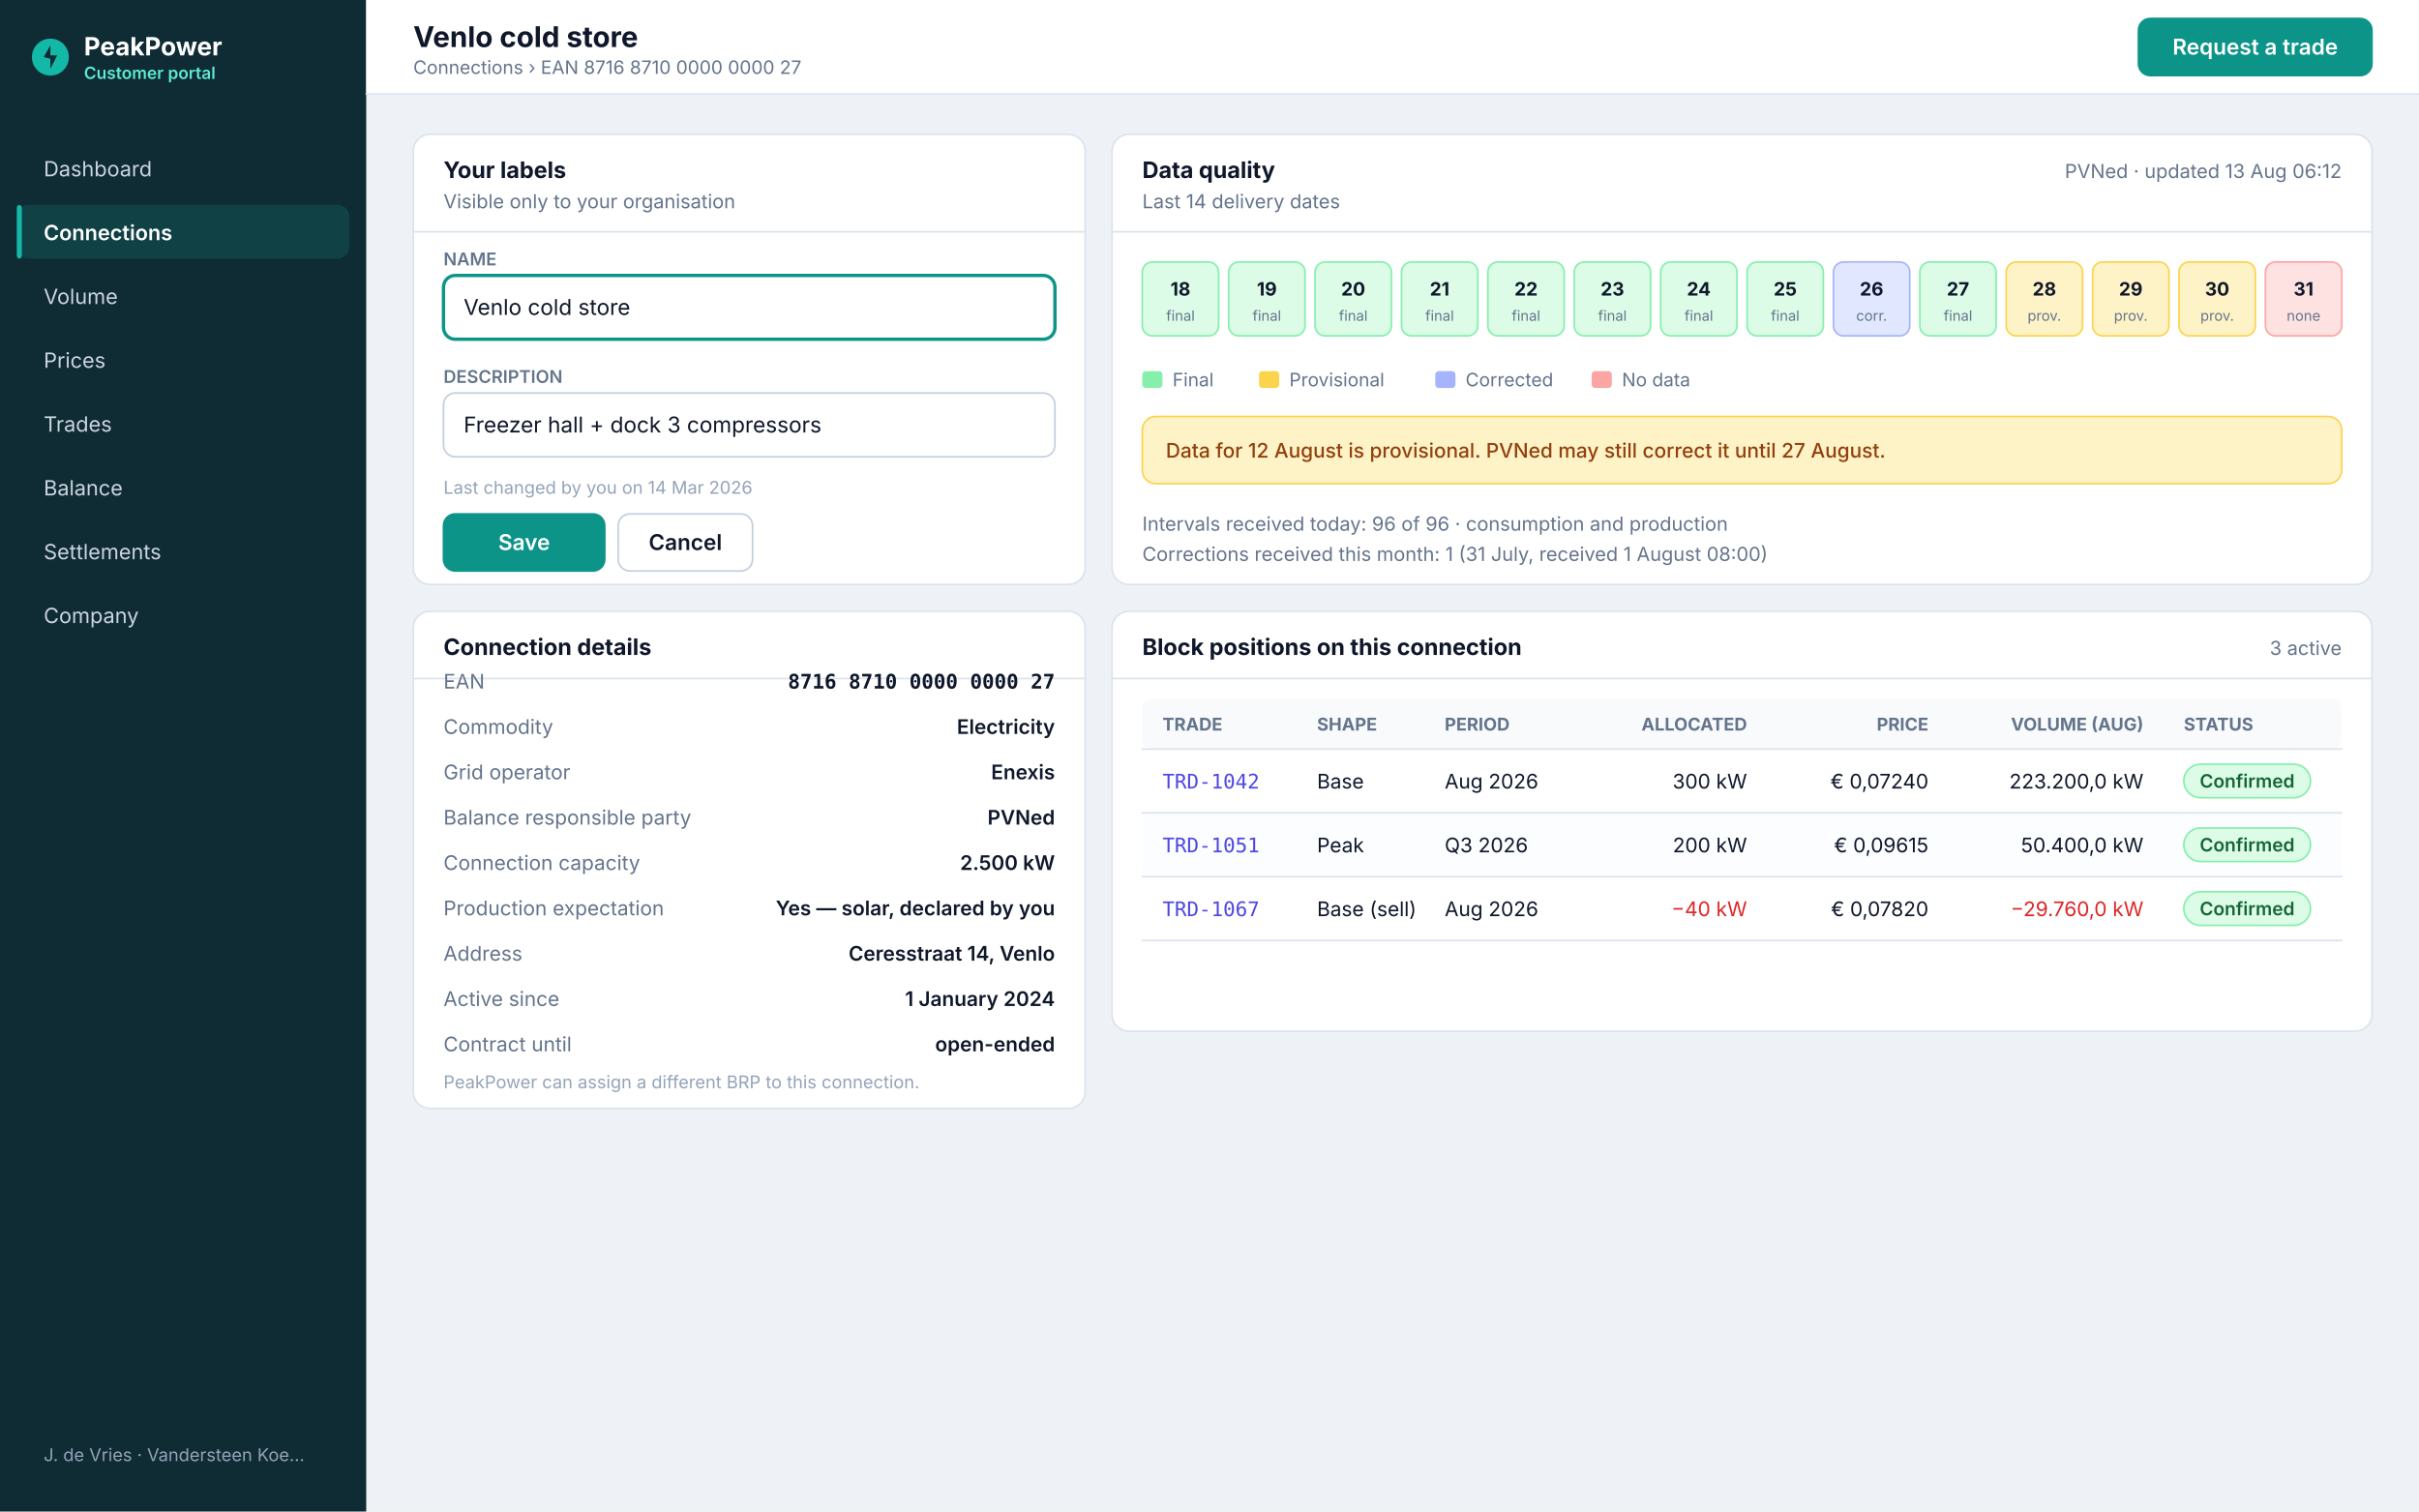
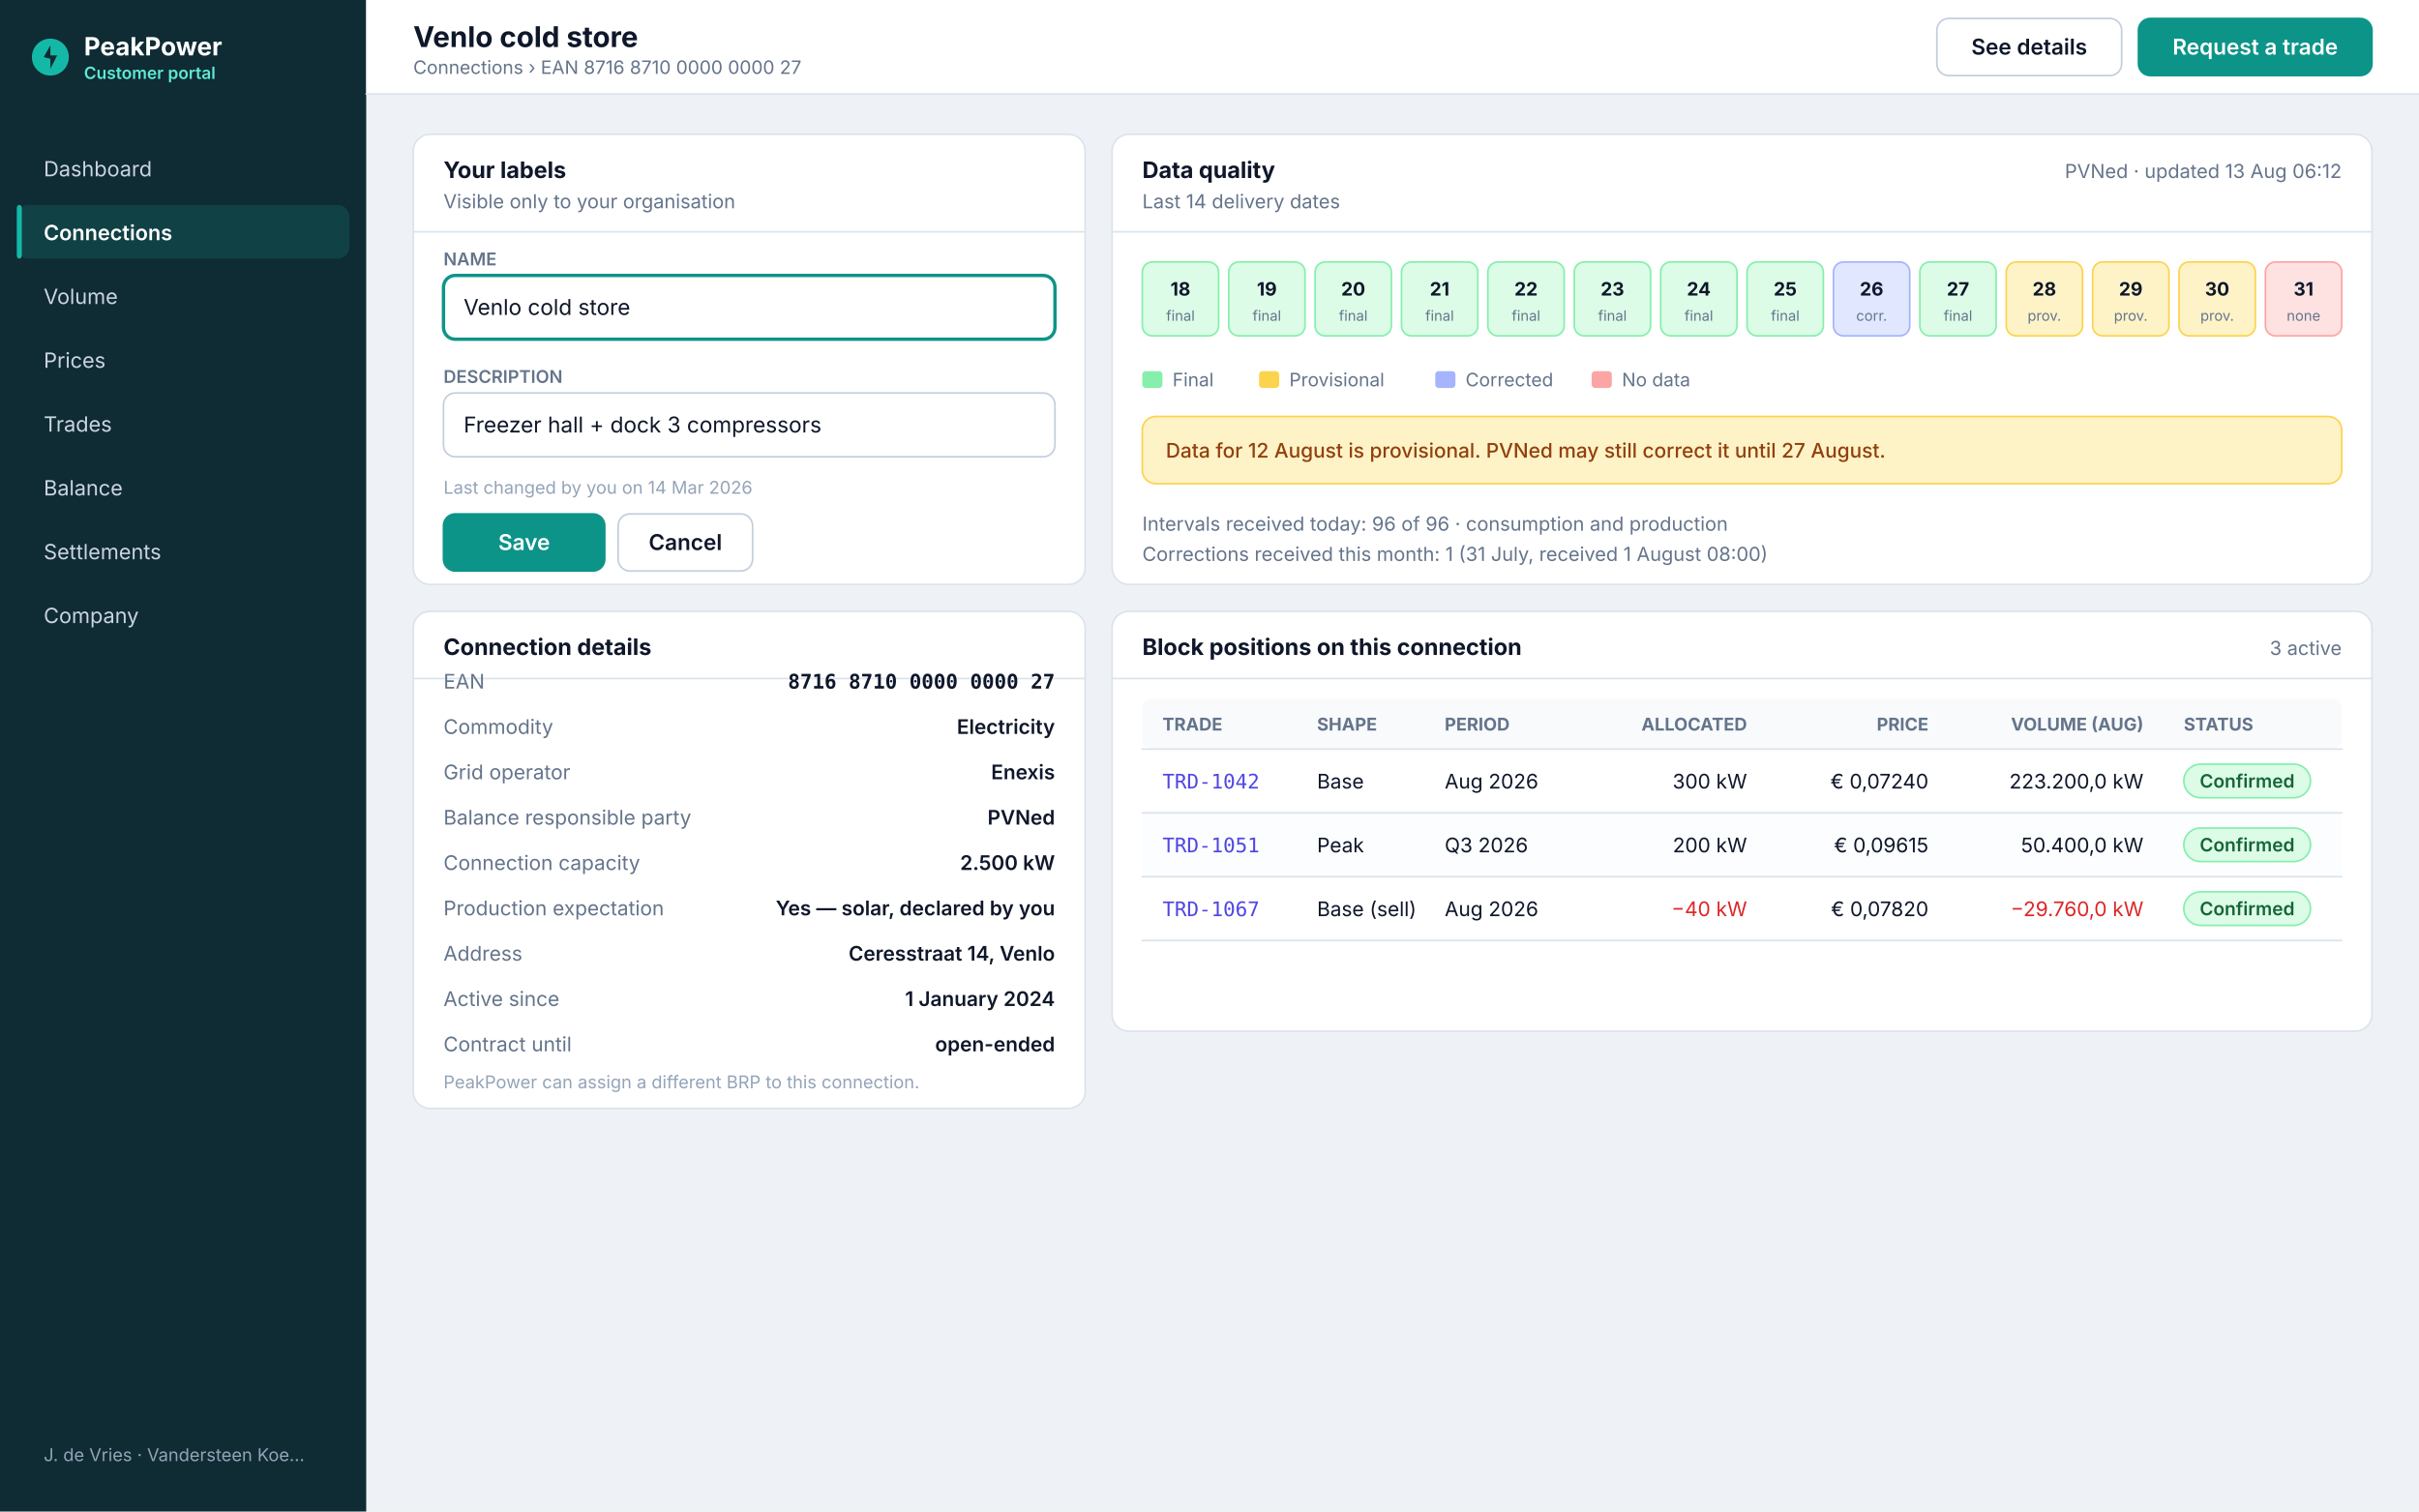
<svg xmlns="http://www.w3.org/2000/svg" viewBox="0 0 1440 900" width="1440" height="900" role="img" aria-label="Customer portal — connection detail">
  <rect x="0" y="0" width="1440" height="900" rx="0" fill="#eef2f6" stroke="none" />
  <rect x="0" y="0" width="218" height="900" rx="0" fill="#0f2b33" stroke="none" />
  <g>
    <circle cx="30" cy="34" r="11" fill="#14b8a6" stroke="none" stroke-width="1" />
    <path d="M 26 34 L 30 27 L 30 33 L 34 33 L 30 41 L 30 35 Z" fill="#0f2b33" stroke="none" stroke-width="2" stroke-linejoin="round" stroke-linecap="round" />
  </g>
  <text x="50" y="33" font-family="Inter, 'Segoe UI', -apple-system, BlinkMacSystemFont, 'Helvetica Neue', Arial, sans-serif" font-size="15" fill="#ffffff" font-weight="700" text-anchor="start">PeakPower</text>
  <text x="50" y="47" font-family="Inter, 'Segoe UI', -apple-system, BlinkMacSystemFont, 'Helvetica Neue', Arial, sans-serif" font-size="10" fill="#5eead4" font-weight="600" text-anchor="start">Customer portal</text>
  <text x="26" y="105" font-family="Inter, 'Segoe UI', -apple-system, BlinkMacSystemFont, 'Helvetica Neue', Arial, sans-serif" font-size="12.5" fill="#cbd5e1" font-weight="400" text-anchor="start">Dashboard</text>
  <rect x="10" y="122" width="198" height="32" rx="7" fill="rgba(20,184,166,0.16)" stroke="none" />
  <rect x="10" y="122" width="3" height="32" rx="2" fill="#14b8a6" stroke="none" />
  <text x="26" y="143" font-family="Inter, 'Segoe UI', -apple-system, BlinkMacSystemFont, 'Helvetica Neue', Arial, sans-serif" font-size="12.5" fill="#ffffff" font-weight="600" text-anchor="start">Connections</text>
  <text x="26" y="181" font-family="Inter, 'Segoe UI', -apple-system, BlinkMacSystemFont, 'Helvetica Neue', Arial, sans-serif" font-size="12.5" fill="#cbd5e1" font-weight="400" text-anchor="start">Volume</text>
  <text x="26" y="219" font-family="Inter, 'Segoe UI', -apple-system, BlinkMacSystemFont, 'Helvetica Neue', Arial, sans-serif" font-size="12.5" fill="#cbd5e1" font-weight="400" text-anchor="start">Prices</text>
  <text x="26" y="257" font-family="Inter, 'Segoe UI', -apple-system, BlinkMacSystemFont, 'Helvetica Neue', Arial, sans-serif" font-size="12.5" fill="#cbd5e1" font-weight="400" text-anchor="start">Trades</text>
  <text x="26" y="295" font-family="Inter, 'Segoe UI', -apple-system, BlinkMacSystemFont, 'Helvetica Neue', Arial, sans-serif" font-size="12.5" fill="#cbd5e1" font-weight="400" text-anchor="start">Balance</text>
  <text x="26" y="333" font-family="Inter, 'Segoe UI', -apple-system, BlinkMacSystemFont, 'Helvetica Neue', Arial, sans-serif" font-size="12.5" fill="#cbd5e1" font-weight="400" text-anchor="start">Settlements</text>
  <text x="26" y="371" font-family="Inter, 'Segoe UI', -apple-system, BlinkMacSystemFont, 'Helvetica Neue', Arial, sans-serif" font-size="12.5" fill="#cbd5e1" font-weight="400" text-anchor="start">Company</text>
  <text x="26" y="870" font-family="Inter, 'Segoe UI', -apple-system, BlinkMacSystemFont, 'Helvetica Neue', Arial, sans-serif" font-size="10.5" fill="#94a3b8" font-weight="400" text-anchor="start">J. de Vries · Vandersteen Koe…</text>
  <rect x="218" y="0" width="1222" height="56" rx="0" fill="#ffffff" stroke="none" />
  <line x1="218" y1="56" x2="1440" y2="56" stroke="#dbe3ec" stroke-width="1" stroke-linecap="round" />
  <text x="246" y="28" font-family="Inter, 'Segoe UI', -apple-system, BlinkMacSystemFont, 'Helvetica Neue', Arial, sans-serif" font-size="17" fill="#0f172a" font-weight="700" text-anchor="start">Venlo cold store</text>
  <text x="246" y="44" font-family="Inter, 'Segoe UI', -apple-system, BlinkMacSystemFont, 'Helvetica Neue', Arial, sans-serif" font-size="11" fill="#64748b" font-weight="400" text-anchor="start">Connections › EAN 8716 8710 0000 0000 27</text>
  <rect x="1273" y="11" width="139" height="34" rx="7" fill="#0d9488" stroke="#0d9488" stroke-width="1" />
  <text x="1342.5" y="32.5" font-family="Inter, 'Segoe UI', -apple-system, BlinkMacSystemFont, 'Helvetica Neue', Arial, sans-serif" font-size="13" fill="#ffffff" font-weight="600" text-anchor="middle">Request a trade</text>
+   <rect x="1153" y="11" width="110" height="34" rx="7" fill="#ffffff" stroke="#c3cede" stroke-width="1" />
+   <text x="1208" y="32.5" font-family="Inter, 'Segoe UI', -apple-system, BlinkMacSystemFont, 'Helvetica Neue', Arial, sans-serif" font-size="13" fill="#0f172a" font-weight="600" text-anchor="middle">See details</text>
  <rect x="246" y="80" width="400" height="268" rx="10" fill="#ffffff" stroke="#dbe3ec" stroke-width="1" />
  <text x="264" y="106" font-family="Inter, 'Segoe UI', -apple-system, BlinkMacSystemFont, 'Helvetica Neue', Arial, sans-serif" font-size="13.5" fill="#0f172a" font-weight="700" text-anchor="start">Your labels</text>
  <text x="264" y="124" font-family="Inter, 'Segoe UI', -apple-system, BlinkMacSystemFont, 'Helvetica Neue', Arial, sans-serif" font-size="11.5" fill="#64748b" font-weight="400" text-anchor="start">Visible only to your organisation</text>
  <line x1="246" y1="138" x2="646" y2="138" stroke="#dbe3ec" stroke-width="1" stroke-linecap="round" />
  <text x="264" y="158" font-family="Inter, 'Segoe UI', -apple-system, BlinkMacSystemFont, 'Helvetica Neue', Arial, sans-serif" font-size="10.5" fill="#64748b" font-weight="600" text-anchor="start">NAME</text>
  <rect x="264" y="164" width="364" height="38" rx="7" fill="#ffffff" stroke="#0d9488" stroke-width="2" />
  <text x="276" y="187.5" font-family="Inter, 'Segoe UI', -apple-system, BlinkMacSystemFont, 'Helvetica Neue', Arial, sans-serif" font-size="13" fill="#0f172a" font-weight="400" text-anchor="start">Venlo cold store</text>
  <text x="264" y="228" font-family="Inter, 'Segoe UI', -apple-system, BlinkMacSystemFont, 'Helvetica Neue', Arial, sans-serif" font-size="10.5" fill="#64748b" font-weight="600" text-anchor="start">DESCRIPTION</text>
  <rect x="264" y="234" width="364" height="38" rx="7" fill="#ffffff" stroke="#c3cede" stroke-width="1" />
  <text x="276" y="257.5" font-family="Inter, 'Segoe UI', -apple-system, BlinkMacSystemFont, 'Helvetica Neue', Arial, sans-serif" font-size="13" fill="#0f172a" font-weight="400" text-anchor="start">Freezer hall + dock 3 compressors</text>
  <text x="264" y="294" font-family="Inter, 'Segoe UI', -apple-system, BlinkMacSystemFont, 'Helvetica Neue', Arial, sans-serif" font-size="10.5" fill="#94a3b8" font-weight="400" text-anchor="start">Last changed by you on 14 Mar 2026</text>
  <rect x="264" y="306" width="96" height="34" rx="7" fill="#0d9488" stroke="#0d9488" stroke-width="1" />
  <text x="312" y="327.5" font-family="Inter, 'Segoe UI', -apple-system, BlinkMacSystemFont, 'Helvetica Neue', Arial, sans-serif" font-size="13" fill="#ffffff" font-weight="600" text-anchor="middle">Save</text>
  <rect x="368" y="306" width="80" height="34" rx="7" fill="#ffffff" stroke="#c3cede" stroke-width="1" />
  <text x="408" y="327.5" font-family="Inter, 'Segoe UI', -apple-system, BlinkMacSystemFont, 'Helvetica Neue', Arial, sans-serif" font-size="13" fill="#0f172a" font-weight="600" text-anchor="middle">Cancel</text>
  <rect x="246" y="364" width="400" height="296" rx="10" fill="#ffffff" stroke="#dbe3ec" stroke-width="1" />
  <text x="264" y="390" font-family="Inter, 'Segoe UI', -apple-system, BlinkMacSystemFont, 'Helvetica Neue', Arial, sans-serif" font-size="13.5" fill="#0f172a" font-weight="700" text-anchor="start">Connection details</text>
  <line x1="246" y1="404" x2="646" y2="404" stroke="#dbe3ec" stroke-width="1" stroke-linecap="round" />
  <text x="264" y="410" font-family="Inter, 'Segoe UI', -apple-system, BlinkMacSystemFont, 'Helvetica Neue', Arial, sans-serif" font-size="12" fill="#64748b" font-weight="400" text-anchor="start">EAN</text>
  <text x="628" y="410" font-family="'SF Mono', 'Cascadia Mono', Menlo, Consolas, monospace" font-size="12" fill="#0f172a" font-weight="600" text-anchor="end">8716 8710 0000 0000 27</text>
  <text x="264" y="437" font-family="Inter, 'Segoe UI', -apple-system, BlinkMacSystemFont, 'Helvetica Neue', Arial, sans-serif" font-size="12" fill="#64748b" font-weight="400" text-anchor="start">Commodity</text>
  <text x="628" y="437" font-family="Inter, 'Segoe UI', -apple-system, BlinkMacSystemFont, 'Helvetica Neue', Arial, sans-serif" font-size="12" fill="#0f172a" font-weight="600" text-anchor="end">Electricity</text>
  <text x="264" y="464" font-family="Inter, 'Segoe UI', -apple-system, BlinkMacSystemFont, 'Helvetica Neue', Arial, sans-serif" font-size="12" fill="#64748b" font-weight="400" text-anchor="start">Grid operator</text>
  <text x="628" y="464" font-family="Inter, 'Segoe UI', -apple-system, BlinkMacSystemFont, 'Helvetica Neue', Arial, sans-serif" font-size="12" fill="#0f172a" font-weight="600" text-anchor="end">Enexis</text>
  <text x="264" y="491" font-family="Inter, 'Segoe UI', -apple-system, BlinkMacSystemFont, 'Helvetica Neue', Arial, sans-serif" font-size="12" fill="#64748b" font-weight="400" text-anchor="start">Balance responsible party</text>
  <text x="628" y="491" font-family="Inter, 'Segoe UI', -apple-system, BlinkMacSystemFont, 'Helvetica Neue', Arial, sans-serif" font-size="12" fill="#0f172a" font-weight="600" text-anchor="end">PVNed</text>
  <text x="264" y="518" font-family="Inter, 'Segoe UI', -apple-system, BlinkMacSystemFont, 'Helvetica Neue', Arial, sans-serif" font-size="12" fill="#64748b" font-weight="400" text-anchor="start">Connection capacity</text>
  <text x="628" y="518" font-family="Inter, 'Segoe UI', -apple-system, BlinkMacSystemFont, 'Helvetica Neue', Arial, sans-serif" font-size="12" fill="#0f172a" font-weight="600" text-anchor="end">2.500 kW</text>
  <text x="264" y="545" font-family="Inter, 'Segoe UI', -apple-system, BlinkMacSystemFont, 'Helvetica Neue', Arial, sans-serif" font-size="12" fill="#64748b" font-weight="400" text-anchor="start">Production expectation</text>
  <text x="628" y="545" font-family="Inter, 'Segoe UI', -apple-system, BlinkMacSystemFont, 'Helvetica Neue', Arial, sans-serif" font-size="12" fill="#0f172a" font-weight="600" text-anchor="end">Yes — solar, declared by you</text>
  <text x="264" y="572" font-family="Inter, 'Segoe UI', -apple-system, BlinkMacSystemFont, 'Helvetica Neue', Arial, sans-serif" font-size="12" fill="#64748b" font-weight="400" text-anchor="start">Address</text>
  <text x="628" y="572" font-family="Inter, 'Segoe UI', -apple-system, BlinkMacSystemFont, 'Helvetica Neue', Arial, sans-serif" font-size="12" fill="#0f172a" font-weight="600" text-anchor="end">Ceresstraat 14, Venlo</text>
  <text x="264" y="599" font-family="Inter, 'Segoe UI', -apple-system, BlinkMacSystemFont, 'Helvetica Neue', Arial, sans-serif" font-size="12" fill="#64748b" font-weight="400" text-anchor="start">Active since</text>
  <text x="628" y="599" font-family="Inter, 'Segoe UI', -apple-system, BlinkMacSystemFont, 'Helvetica Neue', Arial, sans-serif" font-size="12" fill="#0f172a" font-weight="600" text-anchor="end">1 January 2024</text>
  <text x="264" y="626" font-family="Inter, 'Segoe UI', -apple-system, BlinkMacSystemFont, 'Helvetica Neue', Arial, sans-serif" font-size="12" fill="#64748b" font-weight="400" text-anchor="start">Contract until</text>
  <text x="628" y="626" font-family="Inter, 'Segoe UI', -apple-system, BlinkMacSystemFont, 'Helvetica Neue', Arial, sans-serif" font-size="12" fill="#0f172a" font-weight="600" text-anchor="end">open-ended</text>
  <text x="264" y="648" font-family="Inter, 'Segoe UI', -apple-system, BlinkMacSystemFont, 'Helvetica Neue', Arial, sans-serif" font-size="10.5" fill="#94a3b8" font-weight="400" text-anchor="start">PeakPower can assign a different BRP to this connection.</text>
  <rect x="662" y="80" width="750" height="268" rx="10" fill="#ffffff" stroke="#dbe3ec" stroke-width="1" />
  <text x="680" y="106" font-family="Inter, 'Segoe UI', -apple-system, BlinkMacSystemFont, 'Helvetica Neue', Arial, sans-serif" font-size="13.5" fill="#0f172a" font-weight="700" text-anchor="start">Data quality</text>
  <text x="680" y="124" font-family="Inter, 'Segoe UI', -apple-system, BlinkMacSystemFont, 'Helvetica Neue', Arial, sans-serif" font-size="11.5" fill="#64748b" font-weight="400" text-anchor="start">Last 14 delivery dates</text>
  <text x="1394" y="106" font-family="Inter, 'Segoe UI', -apple-system, BlinkMacSystemFont, 'Helvetica Neue', Arial, sans-serif" font-size="11.5" fill="#64748b" font-weight="400" text-anchor="end">PVNed · updated 13 Aug 06:12</text>
  <line x1="662" y1="138" x2="1412" y2="138" stroke="#dbe3ec" stroke-width="1" stroke-linecap="round" />
  <rect x="680" y="156" width="45.429" height="44" rx="6" fill="#dcfce7" stroke="#86efac" stroke-width="1" />
  <text x="702.714" y="176" font-family="Inter, 'Segoe UI', -apple-system, BlinkMacSystemFont, 'Helvetica Neue', Arial, sans-serif" font-size="11" fill="#0f172a" font-weight="700" text-anchor="middle">18</text>
  <text x="702.714" y="191" font-family="Inter, 'Segoe UI', -apple-system, BlinkMacSystemFont, 'Helvetica Neue', Arial, sans-serif" font-size="8.5" fill="#64748b" font-weight="400" text-anchor="middle">final</text>
  <rect x="731.429" y="156" width="45.429" height="44" rx="6" fill="#dcfce7" stroke="#86efac" stroke-width="1" />
  <text x="754.143" y="176" font-family="Inter, 'Segoe UI', -apple-system, BlinkMacSystemFont, 'Helvetica Neue', Arial, sans-serif" font-size="11" fill="#0f172a" font-weight="700" text-anchor="middle">19</text>
  <text x="754.143" y="191" font-family="Inter, 'Segoe UI', -apple-system, BlinkMacSystemFont, 'Helvetica Neue', Arial, sans-serif" font-size="8.5" fill="#64748b" font-weight="400" text-anchor="middle">final</text>
  <rect x="782.857" y="156" width="45.429" height="44" rx="6" fill="#dcfce7" stroke="#86efac" stroke-width="1" />
  <text x="805.571" y="176" font-family="Inter, 'Segoe UI', -apple-system, BlinkMacSystemFont, 'Helvetica Neue', Arial, sans-serif" font-size="11" fill="#0f172a" font-weight="700" text-anchor="middle">20</text>
  <text x="805.571" y="191" font-family="Inter, 'Segoe UI', -apple-system, BlinkMacSystemFont, 'Helvetica Neue', Arial, sans-serif" font-size="8.5" fill="#64748b" font-weight="400" text-anchor="middle">final</text>
  <rect x="834.286" y="156" width="45.429" height="44" rx="6" fill="#dcfce7" stroke="#86efac" stroke-width="1" />
  <text x="857" y="176" font-family="Inter, 'Segoe UI', -apple-system, BlinkMacSystemFont, 'Helvetica Neue', Arial, sans-serif" font-size="11" fill="#0f172a" font-weight="700" text-anchor="middle">21</text>
  <text x="857" y="191" font-family="Inter, 'Segoe UI', -apple-system, BlinkMacSystemFont, 'Helvetica Neue', Arial, sans-serif" font-size="8.5" fill="#64748b" font-weight="400" text-anchor="middle">final</text>
  <rect x="885.714" y="156" width="45.429" height="44" rx="6" fill="#dcfce7" stroke="#86efac" stroke-width="1" />
  <text x="908.429" y="176" font-family="Inter, 'Segoe UI', -apple-system, BlinkMacSystemFont, 'Helvetica Neue', Arial, sans-serif" font-size="11" fill="#0f172a" font-weight="700" text-anchor="middle">22</text>
  <text x="908.429" y="191" font-family="Inter, 'Segoe UI', -apple-system, BlinkMacSystemFont, 'Helvetica Neue', Arial, sans-serif" font-size="8.5" fill="#64748b" font-weight="400" text-anchor="middle">final</text>
  <rect x="937.143" y="156" width="45.429" height="44" rx="6" fill="#dcfce7" stroke="#86efac" stroke-width="1" />
  <text x="959.857" y="176" font-family="Inter, 'Segoe UI', -apple-system, BlinkMacSystemFont, 'Helvetica Neue', Arial, sans-serif" font-size="11" fill="#0f172a" font-weight="700" text-anchor="middle">23</text>
  <text x="959.857" y="191" font-family="Inter, 'Segoe UI', -apple-system, BlinkMacSystemFont, 'Helvetica Neue', Arial, sans-serif" font-size="8.5" fill="#64748b" font-weight="400" text-anchor="middle">final</text>
  <rect x="988.571" y="156" width="45.429" height="44" rx="6" fill="#dcfce7" stroke="#86efac" stroke-width="1" />
  <text x="1011.286" y="176" font-family="Inter, 'Segoe UI', -apple-system, BlinkMacSystemFont, 'Helvetica Neue', Arial, sans-serif" font-size="11" fill="#0f172a" font-weight="700" text-anchor="middle">24</text>
  <text x="1011.286" y="191" font-family="Inter, 'Segoe UI', -apple-system, BlinkMacSystemFont, 'Helvetica Neue', Arial, sans-serif" font-size="8.5" fill="#64748b" font-weight="400" text-anchor="middle">final</text>
  <rect x="1040" y="156" width="45.429" height="44" rx="6" fill="#dcfce7" stroke="#86efac" stroke-width="1" />
  <text x="1062.714" y="176" font-family="Inter, 'Segoe UI', -apple-system, BlinkMacSystemFont, 'Helvetica Neue', Arial, sans-serif" font-size="11" fill="#0f172a" font-weight="700" text-anchor="middle">25</text>
  <text x="1062.714" y="191" font-family="Inter, 'Segoe UI', -apple-system, BlinkMacSystemFont, 'Helvetica Neue', Arial, sans-serif" font-size="8.5" fill="#64748b" font-weight="400" text-anchor="middle">final</text>
  <rect x="1091.429" y="156" width="45.429" height="44" rx="6" fill="#e0e7ff" stroke="#a5b4fc" stroke-width="1" />
  <text x="1114.143" y="176" font-family="Inter, 'Segoe UI', -apple-system, BlinkMacSystemFont, 'Helvetica Neue', Arial, sans-serif" font-size="11" fill="#0f172a" font-weight="700" text-anchor="middle">26</text>
  <text x="1114.143" y="191" font-family="Inter, 'Segoe UI', -apple-system, BlinkMacSystemFont, 'Helvetica Neue', Arial, sans-serif" font-size="8.5" fill="#64748b" font-weight="400" text-anchor="middle">corr.</text>
  <rect x="1142.857" y="156" width="45.429" height="44" rx="6" fill="#dcfce7" stroke="#86efac" stroke-width="1" />
  <text x="1165.571" y="176" font-family="Inter, 'Segoe UI', -apple-system, BlinkMacSystemFont, 'Helvetica Neue', Arial, sans-serif" font-size="11" fill="#0f172a" font-weight="700" text-anchor="middle">27</text>
  <text x="1165.571" y="191" font-family="Inter, 'Segoe UI', -apple-system, BlinkMacSystemFont, 'Helvetica Neue', Arial, sans-serif" font-size="8.5" fill="#64748b" font-weight="400" text-anchor="middle">final</text>
  <rect x="1194.286" y="156" width="45.429" height="44" rx="6" fill="#fef3c7" stroke="#fcd34d" stroke-width="1" />
  <text x="1217" y="176" font-family="Inter, 'Segoe UI', -apple-system, BlinkMacSystemFont, 'Helvetica Neue', Arial, sans-serif" font-size="11" fill="#0f172a" font-weight="700" text-anchor="middle">28</text>
  <text x="1217" y="191" font-family="Inter, 'Segoe UI', -apple-system, BlinkMacSystemFont, 'Helvetica Neue', Arial, sans-serif" font-size="8.5" fill="#64748b" font-weight="400" text-anchor="middle">prov.</text>
  <rect x="1245.714" y="156" width="45.429" height="44" rx="6" fill="#fef3c7" stroke="#fcd34d" stroke-width="1" />
  <text x="1268.429" y="176" font-family="Inter, 'Segoe UI', -apple-system, BlinkMacSystemFont, 'Helvetica Neue', Arial, sans-serif" font-size="11" fill="#0f172a" font-weight="700" text-anchor="middle">29</text>
  <text x="1268.429" y="191" font-family="Inter, 'Segoe UI', -apple-system, BlinkMacSystemFont, 'Helvetica Neue', Arial, sans-serif" font-size="8.5" fill="#64748b" font-weight="400" text-anchor="middle">prov.</text>
  <rect x="1297.143" y="156" width="45.429" height="44" rx="6" fill="#fef3c7" stroke="#fcd34d" stroke-width="1" />
  <text x="1319.857" y="176" font-family="Inter, 'Segoe UI', -apple-system, BlinkMacSystemFont, 'Helvetica Neue', Arial, sans-serif" font-size="11" fill="#0f172a" font-weight="700" text-anchor="middle">30</text>
  <text x="1319.857" y="191" font-family="Inter, 'Segoe UI', -apple-system, BlinkMacSystemFont, 'Helvetica Neue', Arial, sans-serif" font-size="8.5" fill="#64748b" font-weight="400" text-anchor="middle">prov.</text>
  <rect x="1348.571" y="156" width="45.429" height="44" rx="6" fill="#fee2e2" stroke="#fca5a5" stroke-width="1" />
  <text x="1371.286" y="176" font-family="Inter, 'Segoe UI', -apple-system, BlinkMacSystemFont, 'Helvetica Neue', Arial, sans-serif" font-size="11" fill="#0f172a" font-weight="700" text-anchor="middle">31</text>
  <text x="1371.286" y="191" font-family="Inter, 'Segoe UI', -apple-system, BlinkMacSystemFont, 'Helvetica Neue', Arial, sans-serif" font-size="8.5" fill="#64748b" font-weight="400" text-anchor="middle">none</text>
  <rect x="680" y="221" width="12" height="10" rx="2" fill="#86efac" stroke="none" />
  <text x="698" y="230" font-family="Inter, 'Segoe UI', -apple-system, BlinkMacSystemFont, 'Helvetica Neue', Arial, sans-serif" font-size="11" fill="#64748b" font-weight="400" text-anchor="start">Final</text>
  <rect x="749.5" y="221" width="12" height="10" rx="2" fill="#fcd34d" stroke="none" />
  <text x="767.5" y="230" font-family="Inter, 'Segoe UI', -apple-system, BlinkMacSystemFont, 'Helvetica Neue', Arial, sans-serif" font-size="11" fill="#64748b" font-weight="400" text-anchor="start">Provisional</text>
  <rect x="854.4" y="221" width="12" height="10" rx="2" fill="#a5b4fc" stroke="none" />
  <text x="872.4" y="230" font-family="Inter, 'Segoe UI', -apple-system, BlinkMacSystemFont, 'Helvetica Neue', Arial, sans-serif" font-size="11" fill="#64748b" font-weight="400" text-anchor="start">Corrected</text>
  <rect x="947.5" y="221" width="12" height="10" rx="2" fill="#fca5a5" stroke="none" />
  <text x="965.5" y="230" font-family="Inter, 'Segoe UI', -apple-system, BlinkMacSystemFont, 'Helvetica Neue', Arial, sans-serif" font-size="11" fill="#64748b" font-weight="400" text-anchor="start">No data</text>
  <rect x="680" y="248" width="714" height="40" rx="8" fill="#fef3c7" stroke="#fcd34d" stroke-width="1" />
  <text x="694" y="272.5" font-family="Inter, 'Segoe UI', -apple-system, BlinkMacSystemFont, 'Helvetica Neue', Arial, sans-serif" font-size="12" fill="#92400e" font-weight="500" text-anchor="start">Data for 12 August is provisional. PVNed may still correct it until 27 August.</text>
  <text x="680" y="316" font-family="Inter, 'Segoe UI', -apple-system, BlinkMacSystemFont, 'Helvetica Neue', Arial, sans-serif" font-size="11.5" fill="#64748b" font-weight="400" text-anchor="start">Intervals received today: 96 of 96 · consumption and production</text>
  <text x="680" y="334" font-family="Inter, 'Segoe UI', -apple-system, BlinkMacSystemFont, 'Helvetica Neue', Arial, sans-serif" font-size="11.5" fill="#64748b" font-weight="400" text-anchor="start">Corrections received this month: 1 (31 July, received 1 August 08:00)</text>
  <rect x="662" y="364" width="750" height="250" rx="10" fill="#ffffff" stroke="#dbe3ec" stroke-width="1" />
  <text x="680" y="390" font-family="Inter, 'Segoe UI', -apple-system, BlinkMacSystemFont, 'Helvetica Neue', Arial, sans-serif" font-size="13.5" fill="#0f172a" font-weight="700" text-anchor="start">Block positions on this connection</text>
  <text x="1394" y="390" font-family="Inter, 'Segoe UI', -apple-system, BlinkMacSystemFont, 'Helvetica Neue', Arial, sans-serif" font-size="11.5" fill="#64748b" font-weight="400" text-anchor="end">3 active</text>
  <line x1="662" y1="404" x2="1412" y2="404" stroke="#dbe3ec" stroke-width="1" stroke-linecap="round" />
  <rect x="680" y="416" width="714" height="30" rx="6" fill="#f8fafc" stroke="none" />
  <text x="692" y="435" font-family="Inter, 'Segoe UI', -apple-system, BlinkMacSystemFont, 'Helvetica Neue', Arial, sans-serif" font-size="10.5" fill="#64748b" font-weight="700" text-anchor="start">TRADE</text>
  <text x="784" y="435" font-family="Inter, 'Segoe UI', -apple-system, BlinkMacSystemFont, 'Helvetica Neue', Arial, sans-serif" font-size="10.5" fill="#64748b" font-weight="700" text-anchor="start">SHAPE</text>
  <text x="860" y="435" font-family="Inter, 'Segoe UI', -apple-system, BlinkMacSystemFont, 'Helvetica Neue', Arial, sans-serif" font-size="10.5" fill="#64748b" font-weight="700" text-anchor="start">PERIOD</text>
  <text x="1040" y="435" font-family="Inter, 'Segoe UI', -apple-system, BlinkMacSystemFont, 'Helvetica Neue', Arial, sans-serif" font-size="10.5" fill="#64748b" font-weight="700" text-anchor="end">ALLOCATED</text>
  <text x="1148" y="435" font-family="Inter, 'Segoe UI', -apple-system, BlinkMacSystemFont, 'Helvetica Neue', Arial, sans-serif" font-size="10.5" fill="#64748b" font-weight="700" text-anchor="end">PRICE</text>
  <text x="1276" y="435" font-family="Inter, 'Segoe UI', -apple-system, BlinkMacSystemFont, 'Helvetica Neue', Arial, sans-serif" font-size="10.5" fill="#64748b" font-weight="700" text-anchor="end">VOLUME (AUG)</text>
  <text x="1300" y="435" font-family="Inter, 'Segoe UI', -apple-system, BlinkMacSystemFont, 'Helvetica Neue', Arial, sans-serif" font-size="10.5" fill="#64748b" font-weight="700" text-anchor="start">STATUS</text>
  <line x1="680" y1="446" x2="1394" y2="446" stroke="#dbe3ec" stroke-width="1" stroke-linecap="round" />
  <text x="692" y="469.5" font-family="'SF Mono', 'Cascadia Mono', Menlo, Consolas, monospace" font-size="12" fill="#4f46e5" font-weight="400" text-anchor="start">TRD-1042</text>
  <text x="784" y="469.5" font-family="Inter, 'Segoe UI', -apple-system, BlinkMacSystemFont, 'Helvetica Neue', Arial, sans-serif" font-size="12" fill="#0f172a" font-weight="400" text-anchor="start">Base</text>
  <text x="860" y="469.5" font-family="Inter, 'Segoe UI', -apple-system, BlinkMacSystemFont, 'Helvetica Neue', Arial, sans-serif" font-size="12" fill="#0f172a" font-weight="400" text-anchor="start">Aug 2026</text>
  <text x="1040" y="469.5" font-family="Inter, 'Segoe UI', -apple-system, BlinkMacSystemFont, 'Helvetica Neue', Arial, sans-serif" font-size="12" fill="#0f172a" font-weight="400" text-anchor="end">300 kW</text>
  <text x="1148" y="469.5" font-family="Inter, 'Segoe UI', -apple-system, BlinkMacSystemFont, 'Helvetica Neue', Arial, sans-serif" font-size="12" fill="#0f172a" font-weight="400" text-anchor="end">€ 0,07240</text>
  <text x="1276" y="469.5" font-family="Inter, 'Segoe UI', -apple-system, BlinkMacSystemFont, 'Helvetica Neue', Arial, sans-serif" font-size="12" fill="#0f172a" font-weight="400" text-anchor="end">223.200,0 kW</text>
  <rect x="1300" y="455" width="75.42" height="20" rx="10" fill="#dcfce7" stroke="#86efac" stroke-width="1" />
  <text x="1337.71" y="468.96" font-family="Inter, 'Segoe UI', -apple-system, BlinkMacSystemFont, 'Helvetica Neue', Arial, sans-serif" font-size="11" fill="#166534" font-weight="600" text-anchor="middle">Confirmed</text>
  <rect x="680" y="484" width="714" height="38" rx="0" fill="#fbfdff" stroke="none" />
  <line x1="680" y1="484" x2="1394" y2="484" stroke="#dbe3ec" stroke-width="1" stroke-linecap="round" />
  <text x="692" y="507.5" font-family="'SF Mono', 'Cascadia Mono', Menlo, Consolas, monospace" font-size="12" fill="#4f46e5" font-weight="400" text-anchor="start">TRD-1051</text>
  <text x="784" y="507.5" font-family="Inter, 'Segoe UI', -apple-system, BlinkMacSystemFont, 'Helvetica Neue', Arial, sans-serif" font-size="12" fill="#0f172a" font-weight="400" text-anchor="start">Peak</text>
  <text x="860" y="507.5" font-family="Inter, 'Segoe UI', -apple-system, BlinkMacSystemFont, 'Helvetica Neue', Arial, sans-serif" font-size="12" fill="#0f172a" font-weight="400" text-anchor="start">Q3 2026</text>
  <text x="1040" y="507.5" font-family="Inter, 'Segoe UI', -apple-system, BlinkMacSystemFont, 'Helvetica Neue', Arial, sans-serif" font-size="12" fill="#0f172a" font-weight="400" text-anchor="end">200 kW</text>
  <text x="1148" y="507.5" font-family="Inter, 'Segoe UI', -apple-system, BlinkMacSystemFont, 'Helvetica Neue', Arial, sans-serif" font-size="12" fill="#0f172a" font-weight="400" text-anchor="end">€ 0,09615</text>
  <text x="1276" y="507.5" font-family="Inter, 'Segoe UI', -apple-system, BlinkMacSystemFont, 'Helvetica Neue', Arial, sans-serif" font-size="12" fill="#0f172a" font-weight="400" text-anchor="end">50.400,0 kW</text>
  <rect x="1300" y="493" width="75.42" height="20" rx="10" fill="#dcfce7" stroke="#86efac" stroke-width="1" />
  <text x="1337.71" y="506.96" font-family="Inter, 'Segoe UI', -apple-system, BlinkMacSystemFont, 'Helvetica Neue', Arial, sans-serif" font-size="11" fill="#166534" font-weight="600" text-anchor="middle">Confirmed</text>
  <line x1="680" y1="522" x2="1394" y2="522" stroke="#dbe3ec" stroke-width="1" stroke-linecap="round" />
  <text x="692" y="545.5" font-family="'SF Mono', 'Cascadia Mono', Menlo, Consolas, monospace" font-size="12" fill="#4f46e5" font-weight="400" text-anchor="start">TRD-1067</text>
  <text x="784" y="545.5" font-family="Inter, 'Segoe UI', -apple-system, BlinkMacSystemFont, 'Helvetica Neue', Arial, sans-serif" font-size="12" fill="#0f172a" font-weight="400" text-anchor="start">Base (sell)</text>
  <text x="860" y="545.5" font-family="Inter, 'Segoe UI', -apple-system, BlinkMacSystemFont, 'Helvetica Neue', Arial, sans-serif" font-size="12" fill="#0f172a" font-weight="400" text-anchor="start">Aug 2026</text>
  <text x="1040" y="545.5" font-family="Inter, 'Segoe UI', -apple-system, BlinkMacSystemFont, 'Helvetica Neue', Arial, sans-serif" font-size="12" fill="#dc2626" font-weight="400" text-anchor="end">−40 kW</text>
  <text x="1148" y="545.5" font-family="Inter, 'Segoe UI', -apple-system, BlinkMacSystemFont, 'Helvetica Neue', Arial, sans-serif" font-size="12" fill="#0f172a" font-weight="400" text-anchor="end">€ 0,07820</text>
  <text x="1276" y="545.5" font-family="Inter, 'Segoe UI', -apple-system, BlinkMacSystemFont, 'Helvetica Neue', Arial, sans-serif" font-size="12" fill="#dc2626" font-weight="400" text-anchor="end">−29.760,0 kW</text>
  <rect x="1300" y="531" width="75.42" height="20" rx="10" fill="#dcfce7" stroke="#86efac" stroke-width="1" />
  <text x="1337.71" y="544.96" font-family="Inter, 'Segoe UI', -apple-system, BlinkMacSystemFont, 'Helvetica Neue', Arial, sans-serif" font-size="11" fill="#166534" font-weight="600" text-anchor="middle">Confirmed</text>
  <line x1="680" y1="560" x2="1394" y2="560" stroke="#dbe3ec" stroke-width="1" stroke-linecap="round" />
</svg>
